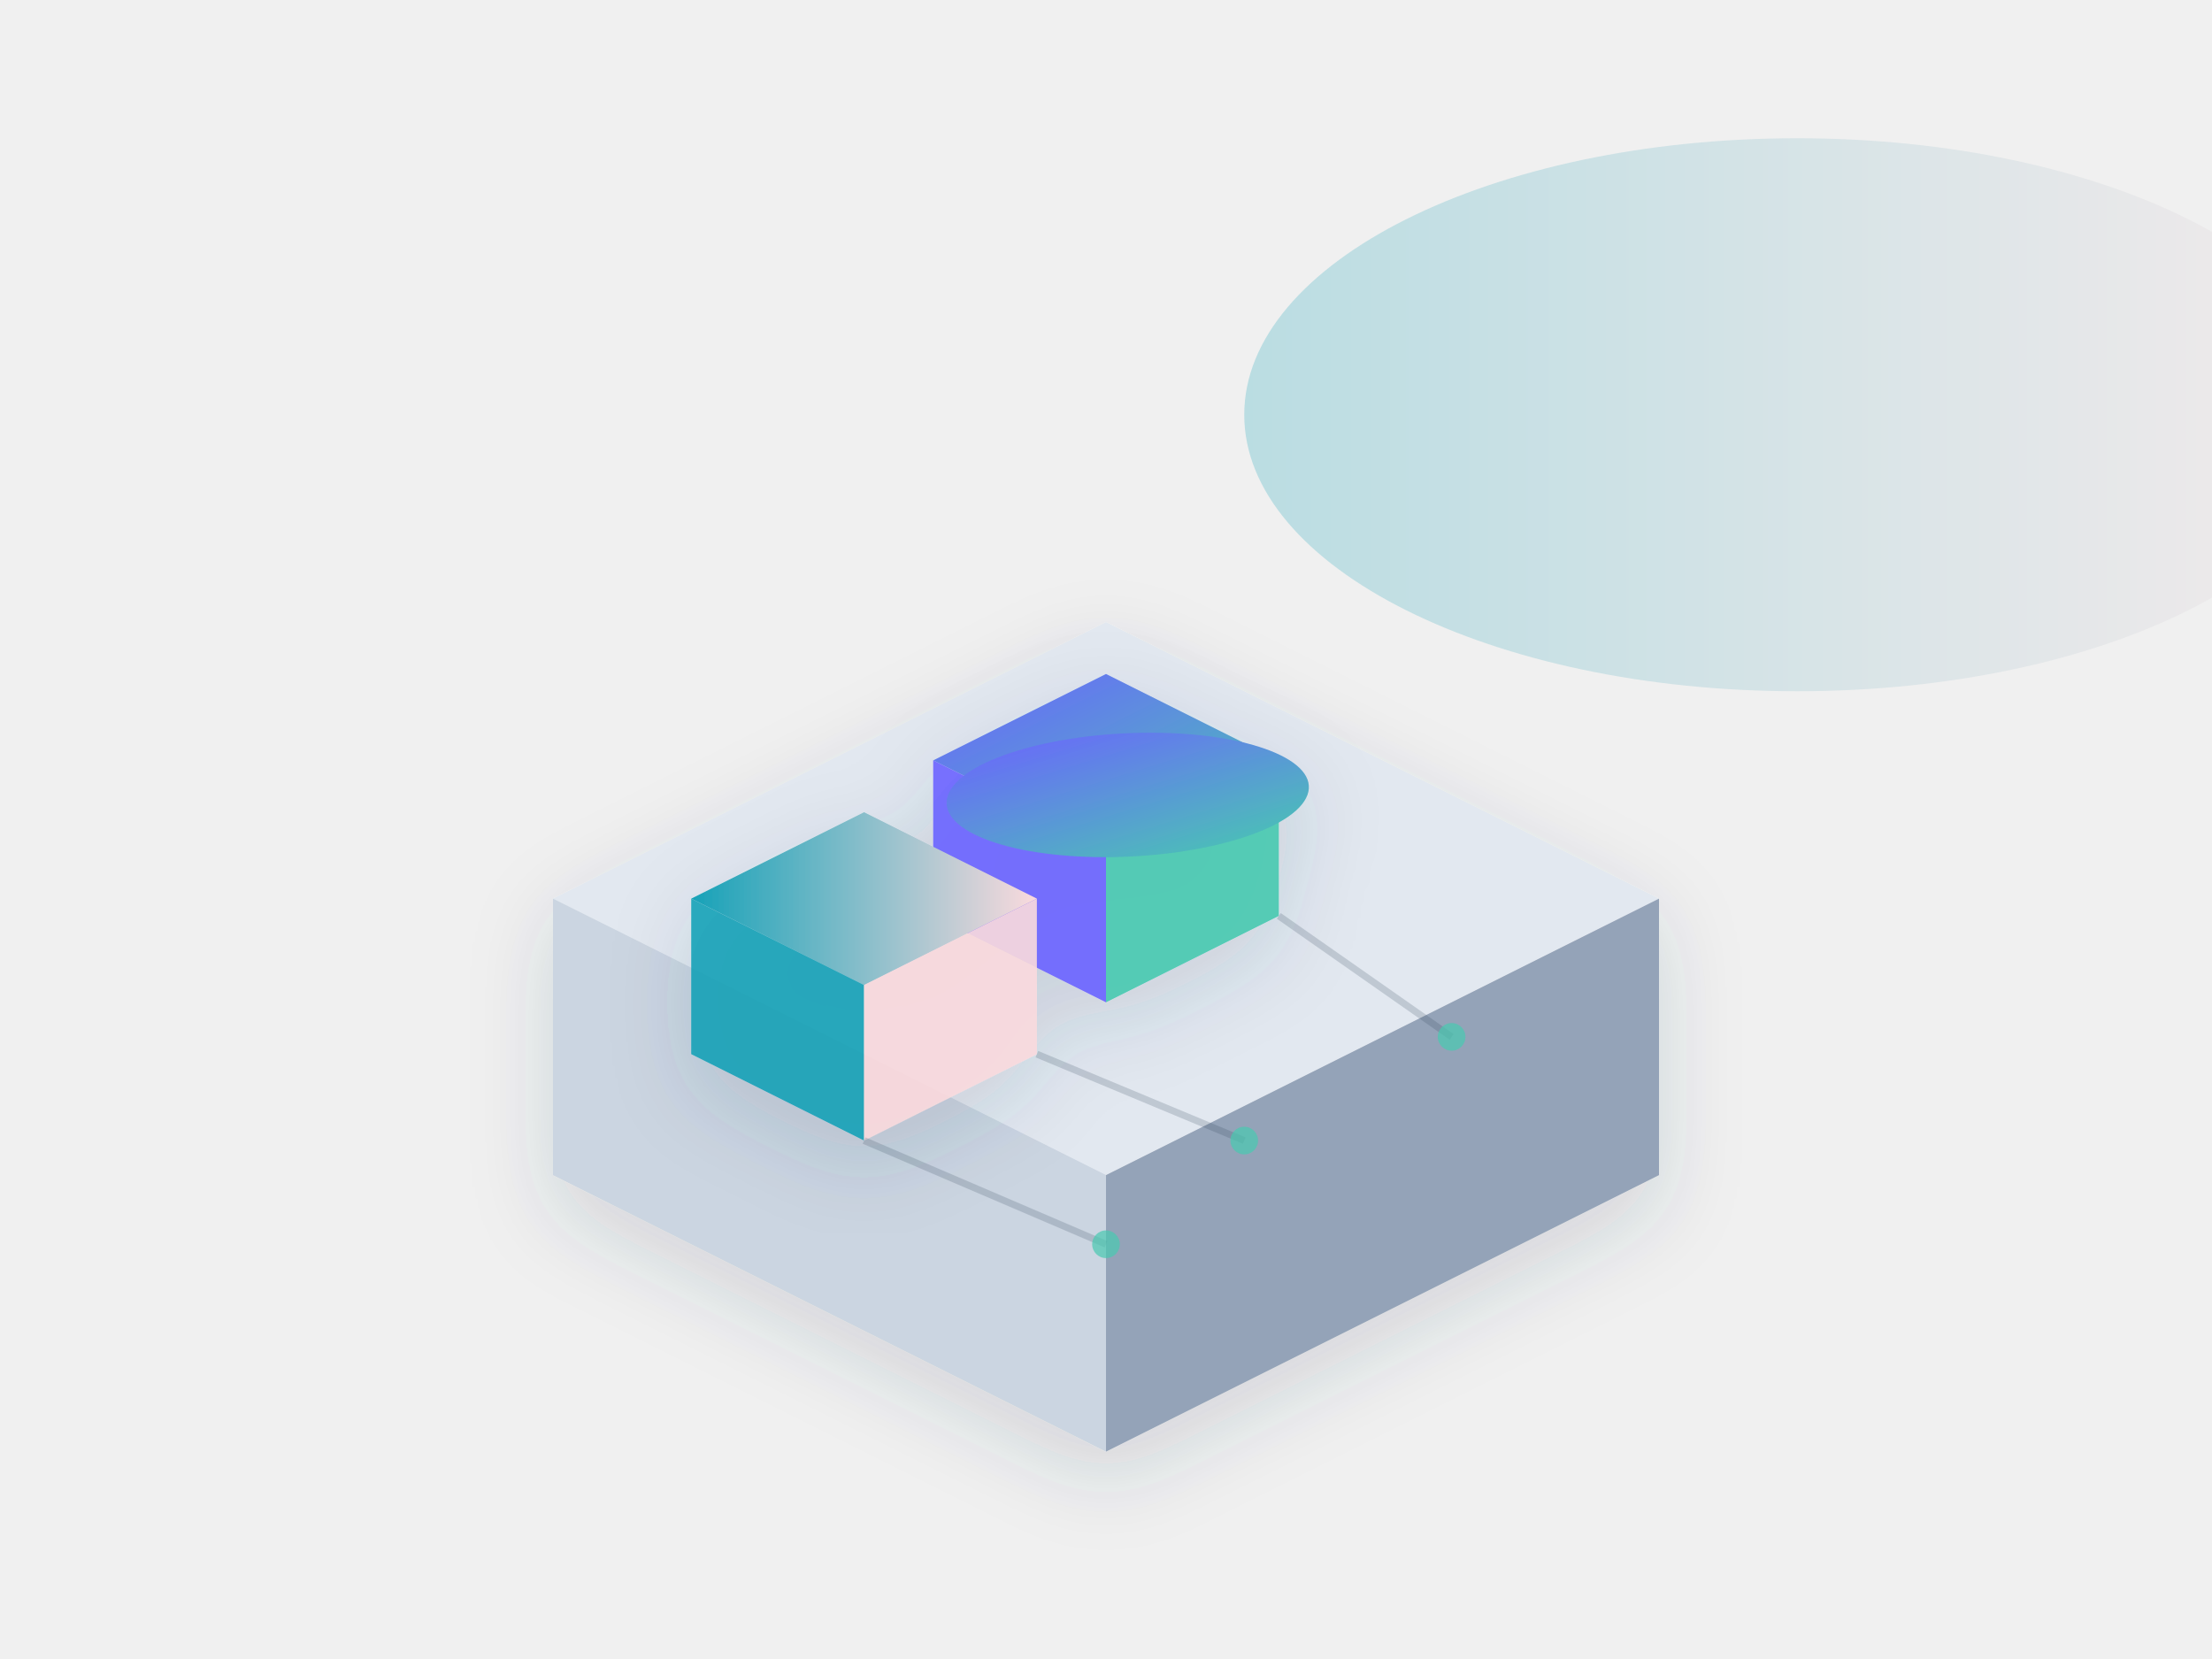
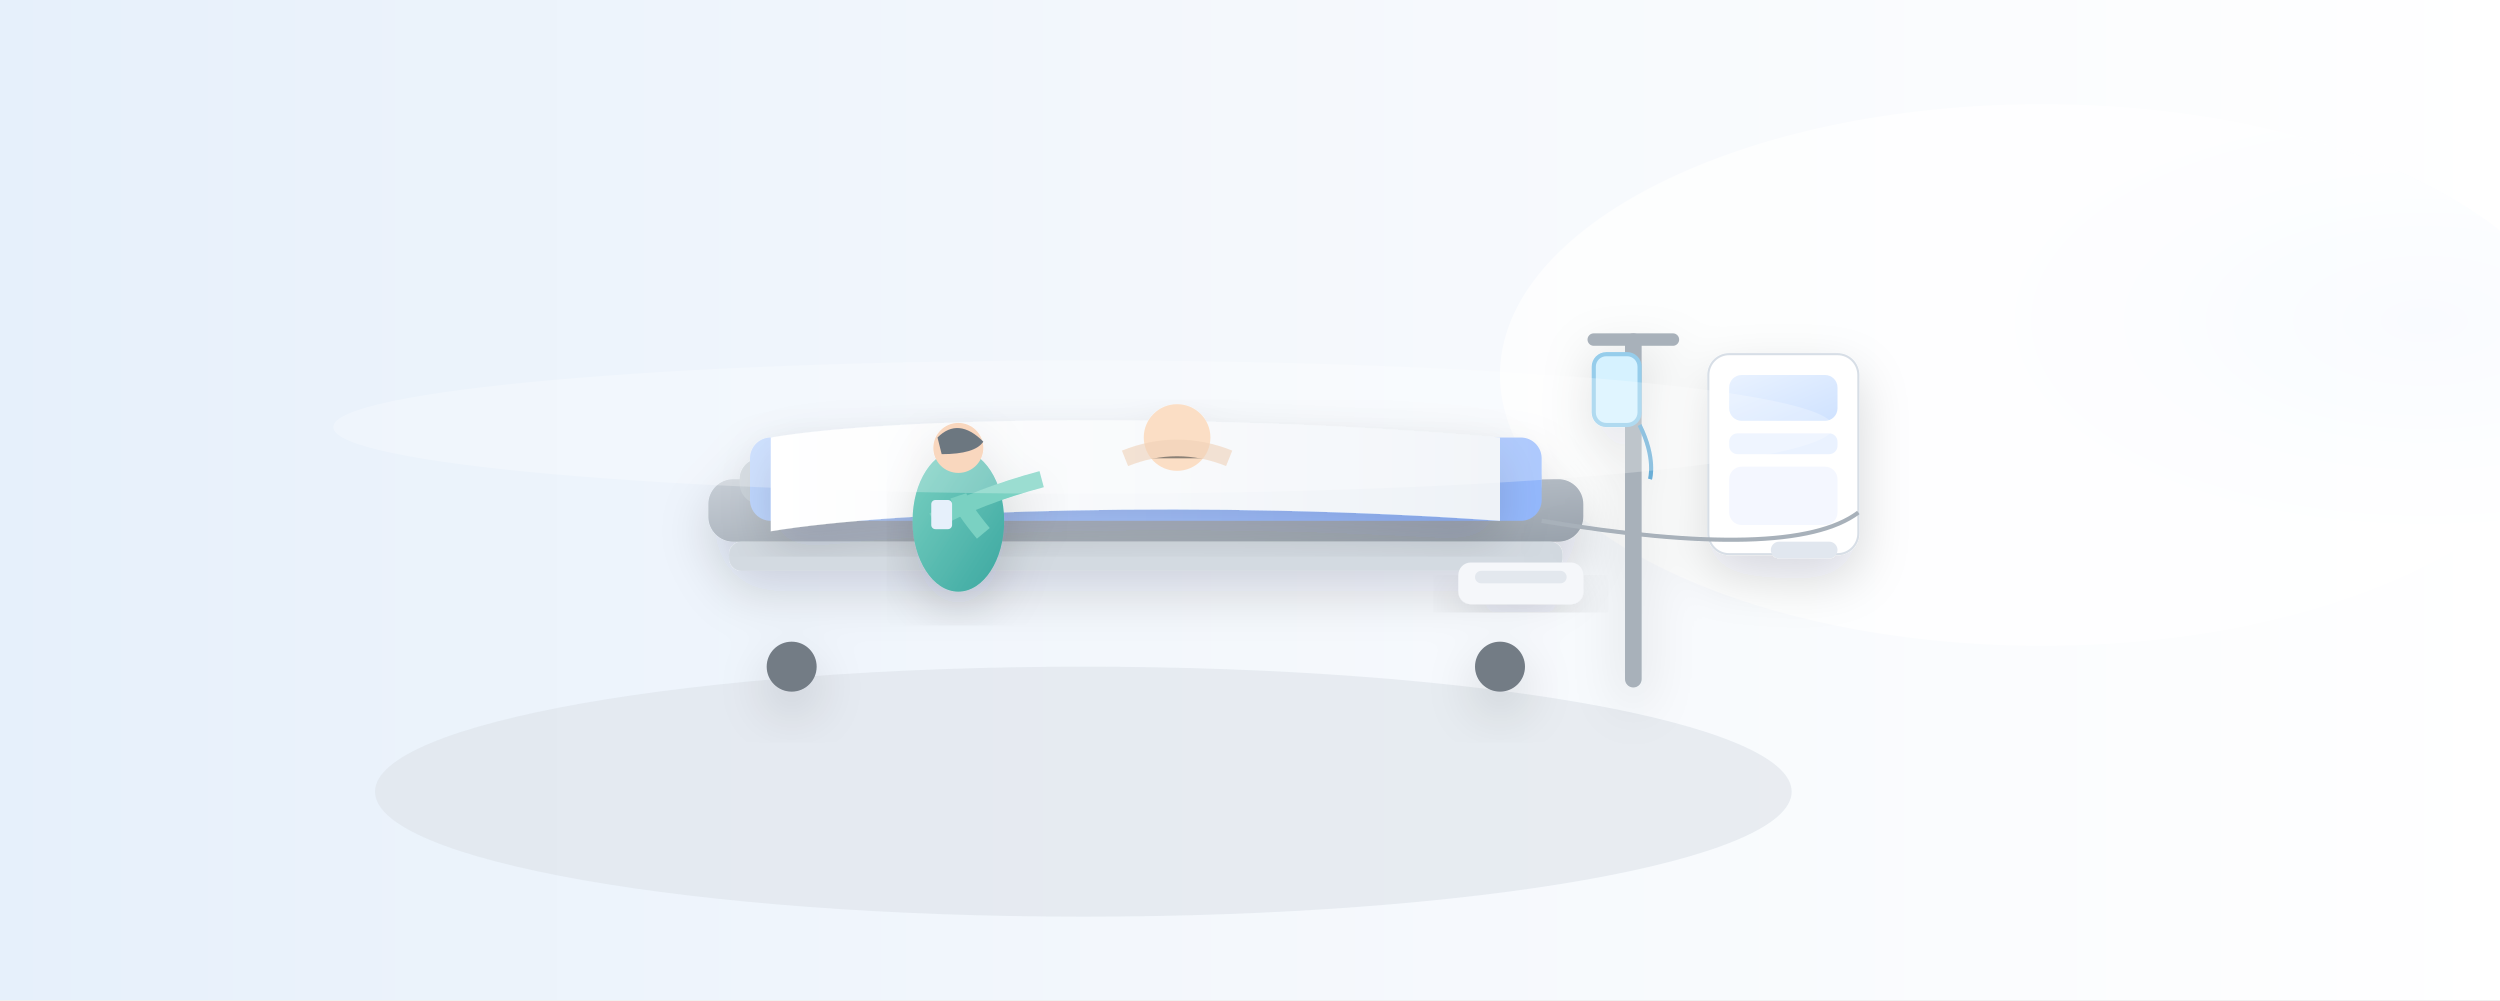
- <svg xmlns="http://www.w3.org/2000/svg" width="640" height="480" viewBox="0 0 640 480" role="img" aria-labelledby="title desc">
+ <svg xmlns="http://www.w3.org/2000/svg" width="1200" height="480" viewBox="0 0 1200 480" role="img" aria-labelledby="title desc">
  <defs>
-     <linearGradient id="grad1" x1="0%" y1="0%" x2="100%" y2="100%">
-       <stop offset="0%" stop-color="#6C63FF" />
-       <stop offset="100%" stop-color="#48C9B0" />
+     <linearGradient id="bg" x1="0%" y1="0%" x2="100%" y2="0%">
+       <stop offset="0%" stop-color="#E6F0FB" />
+       <stop offset="45%" stop-color="#F3F7FC" />
+       <stop offset="100%" stop-color="#FFFFFF" />
    </linearGradient>
-     <linearGradient id="grad2" x1="0%" y1="0%" x2="100%" y2="0%">
-       <stop offset="0%" stop-color="#17A2B8" />
-       <stop offset="100%" stop-color="#FADADD" />
+     <linearGradient id="metal" x1="0%" y1="0%" x2="100%" y2="100%">
+       <stop offset="0%" stop-color="#C7CED6" />
+       <stop offset="100%" stop-color="#9AA3AD" />
+     </linearGradient>
+     <linearGradient id="mattress" x1="0%" y1="0%" x2="100%" y2="0%">
+       <stop offset="0%" stop-color="#BFD7FF" />
+       <stop offset="100%" stop-color="#94B8FD" />
+     </linearGradient>
+     <linearGradient id="sheet" x1="0%" y1="0%" x2="100%" y2="0%">
+       <stop offset="0%" stop-color="#FFFFFF" />
+       <stop offset="100%" stop-color="#EEF2F7" />
+     </linearGradient>
+     <linearGradient id="uniform" x1="0%" y1="0%" x2="100%" y2="100%">
+       <stop offset="0%" stop-color="#7AD1C2" />
+       <stop offset="100%" stop-color="#3BA7A0" />
+     </linearGradient>
+     <linearGradient id="screen" x1="0%" y1="0%" x2="100%" y2="100%">
+       <stop offset="0%" stop-color="#E9F2FF" />
+       <stop offset="100%" stop-color="#CFE2FF" />
    </linearGradient>
    <filter id="shadow" x="-20%" y="-20%" width="140%" height="140%">
-       <feDropShadow dx="0" dy="8" stdDeviation="12" flood-color="#34495E" flood-opacity="0.15" />
+       <feDropShadow dx="0" dy="10" stdDeviation="12" flood-color="#0F172A" flood-opacity="0.15" />
    </filter>
+     <radialGradient id="rightGlow" cx="85%" cy="40%" r="40%">
+       <stop offset="0%" stop-color="#F7FAFF" />
+       <stop offset="100%" stop-color="#FFFFFF" />
+     </radialGradient>
  </defs>
-   <g opacity="0.25">
-     <ellipse cx="520" cy="120" rx="160" ry="80" fill="url(#grad2)" />
+   <rect x="0" y="0" width="1200" height="480" fill="url(#bg)" />
+   <ellipse cx="980" cy="180" rx="260" ry="130" fill="url(#rightGlow)" opacity="0.7" />
+   <ellipse cx="520" cy="380" rx="340" ry="60" fill="#DDE3EA" opacity="0.6" />
+   <g filter="url(#shadow)">
+     <rect x="340" y="230" width="420" height="30" rx="12" fill="url(#metal)" />
+     <rect x="350" y="260" width="400" height="14" rx="6" fill="#D3DAE1" />
+     <rect x="355" y="220" width="140" height="22" rx="10" fill="#C9D1D8" />
+     <rect x="600" y="220" width="140" height="22" rx="10" fill="#C9D1D8" />
+     <rect x="360" y="210" width="380" height="40" rx="10" fill="url(#mattress)" />
+     <circle cx="380" cy="320" r="12" fill="#737C85" />
+     <circle cx="720" cy="320" r="12" fill="#737C85" />
  </g>
  <g filter="url(#shadow)">
-     <polygon points="160,260 320,180 480,260 320,340" fill="#E2E8F0" />
-     <polygon points="160,260 320,340 320,420 160,340" fill="#CBD5E1" />
-     <polygon points="480,260 320,340 320,420 480,340" fill="#94A3B8" />
+     <path d="M370 210 C430 200, 580 198, 720 210 L720 250 C580 240, 430 245, 370 255 Z" fill="url(#sheet)" />
+     <circle cx="565" cy="210" r="16" fill="#FAD3B1" />
+     <path d="M540 220 Q565 210 590 220" stroke="#EAC2A0" stroke-width="8" opacity="0.6" />
  </g>
  <g filter="url(#shadow)">
-     <polygon points="270,220 320,195 370,220 320,245" fill="url(#grad1)" />
-     <polygon points="270,220 320,245 320,290 270,265" fill="#6C63FF" opacity="0.9" />
-     <polygon points="370,220 320,245 320,290 370,265" fill="#48C9B0" opacity="0.9" />
-     <polygon points="200,260 250,235 300,260 250,285" fill="url(#grad2)" />
-     <polygon points="200,260 250,285 250,330 200,305" fill="#17A2B8" opacity="0.9" />
-     <polygon points="300,260 250,285 250,330 300,305" fill="#FADADD" opacity="0.9" />
-     <ellipse cx="410" cy="230" rx="52" ry="18" fill="url(#grad1)" transform="skewX(-20)" />
+     <ellipse cx="460" cy="250" rx="22" ry="34" fill="url(#uniform)" />
+     <circle cx="460" cy="215" r="12" fill="#F7C9A8" />
+     <path d="M450 210 Q460 200 472 212 Q468 218 452 218 Z" fill="#3B4856" />
+     <path d="M448 250 Q470 238 500 230" stroke="#7AD1C2" stroke-width="8" fill="none" />
+     <path d="M472 256 Q462 244 460 238" stroke="#7AD1C2" stroke-width="8" fill="none" />
+     <rect x="447" y="240" width="10" height="14" rx="2" fill="#E6F0FB" />
  </g>
-   <g stroke="#34495E" stroke-opacity="0.2" stroke-width="2" fill="none">
-     <path d="M250 330 L320 360" />
-     <path d="M370 265 L420 300" />
-     <path d="M300 305 L360 330" />
+   <g filter="url(#shadow)">
+     <rect x="780" y="160" width="8" height="170" rx="4" fill="#A8B1BA" />
+     <rect x="762" y="160" width="44" height="6" rx="3" fill="#A8B1BA" />
+     <rect x="765" y="170" width="22" height="34" rx="6" fill="#D6F2FF" stroke="#96CDEB" stroke-width="2" />
+     <path d="M787 204 C795 220, 792 230, 792 230" stroke="#6AAED6" stroke-width="2" fill="none" />
+     <rect x="820" y="170" width="72" height="96" rx="10" fill="#FFFFFF" stroke="#D7DEE6" />
+     <rect x="830" y="180" width="52" height="22" rx="6" fill="url(#screen)" />
+     <rect x="830" y="208" width="52" height="10" rx="4" fill="#EAF2FF" />
+     <rect x="830" y="224" width="52" height="28" rx="6" fill="#F4F7FF" />
+     <rect x="850" y="260" width="32" height="8" rx="4" fill="#E1E7EF" />
+     <path d="M892 246 Q860 270 740 250" stroke="#A8B1BA" stroke-width="2" fill="none" />
  </g>
-   <g fill="#48C9B0" opacity="0.7">
-     <circle cx="420" cy="300" r="4" />
-     <circle cx="360" cy="330" r="4" />
-     <circle cx="320" cy="360" r="4" />
+   <g filter="url(#shadow)">
+     <rect x="700" y="270" width="60" height="20" rx="6" fill="#F5F7FA" />
+     <rect x="708" y="274" width="44" height="6" rx="3" fill="#E3E8EE" />
  </g>
+   <ellipse cx="520" cy="205" rx="360" ry="32" fill="#FFFFFF" opacity="0.25" />
</svg>
